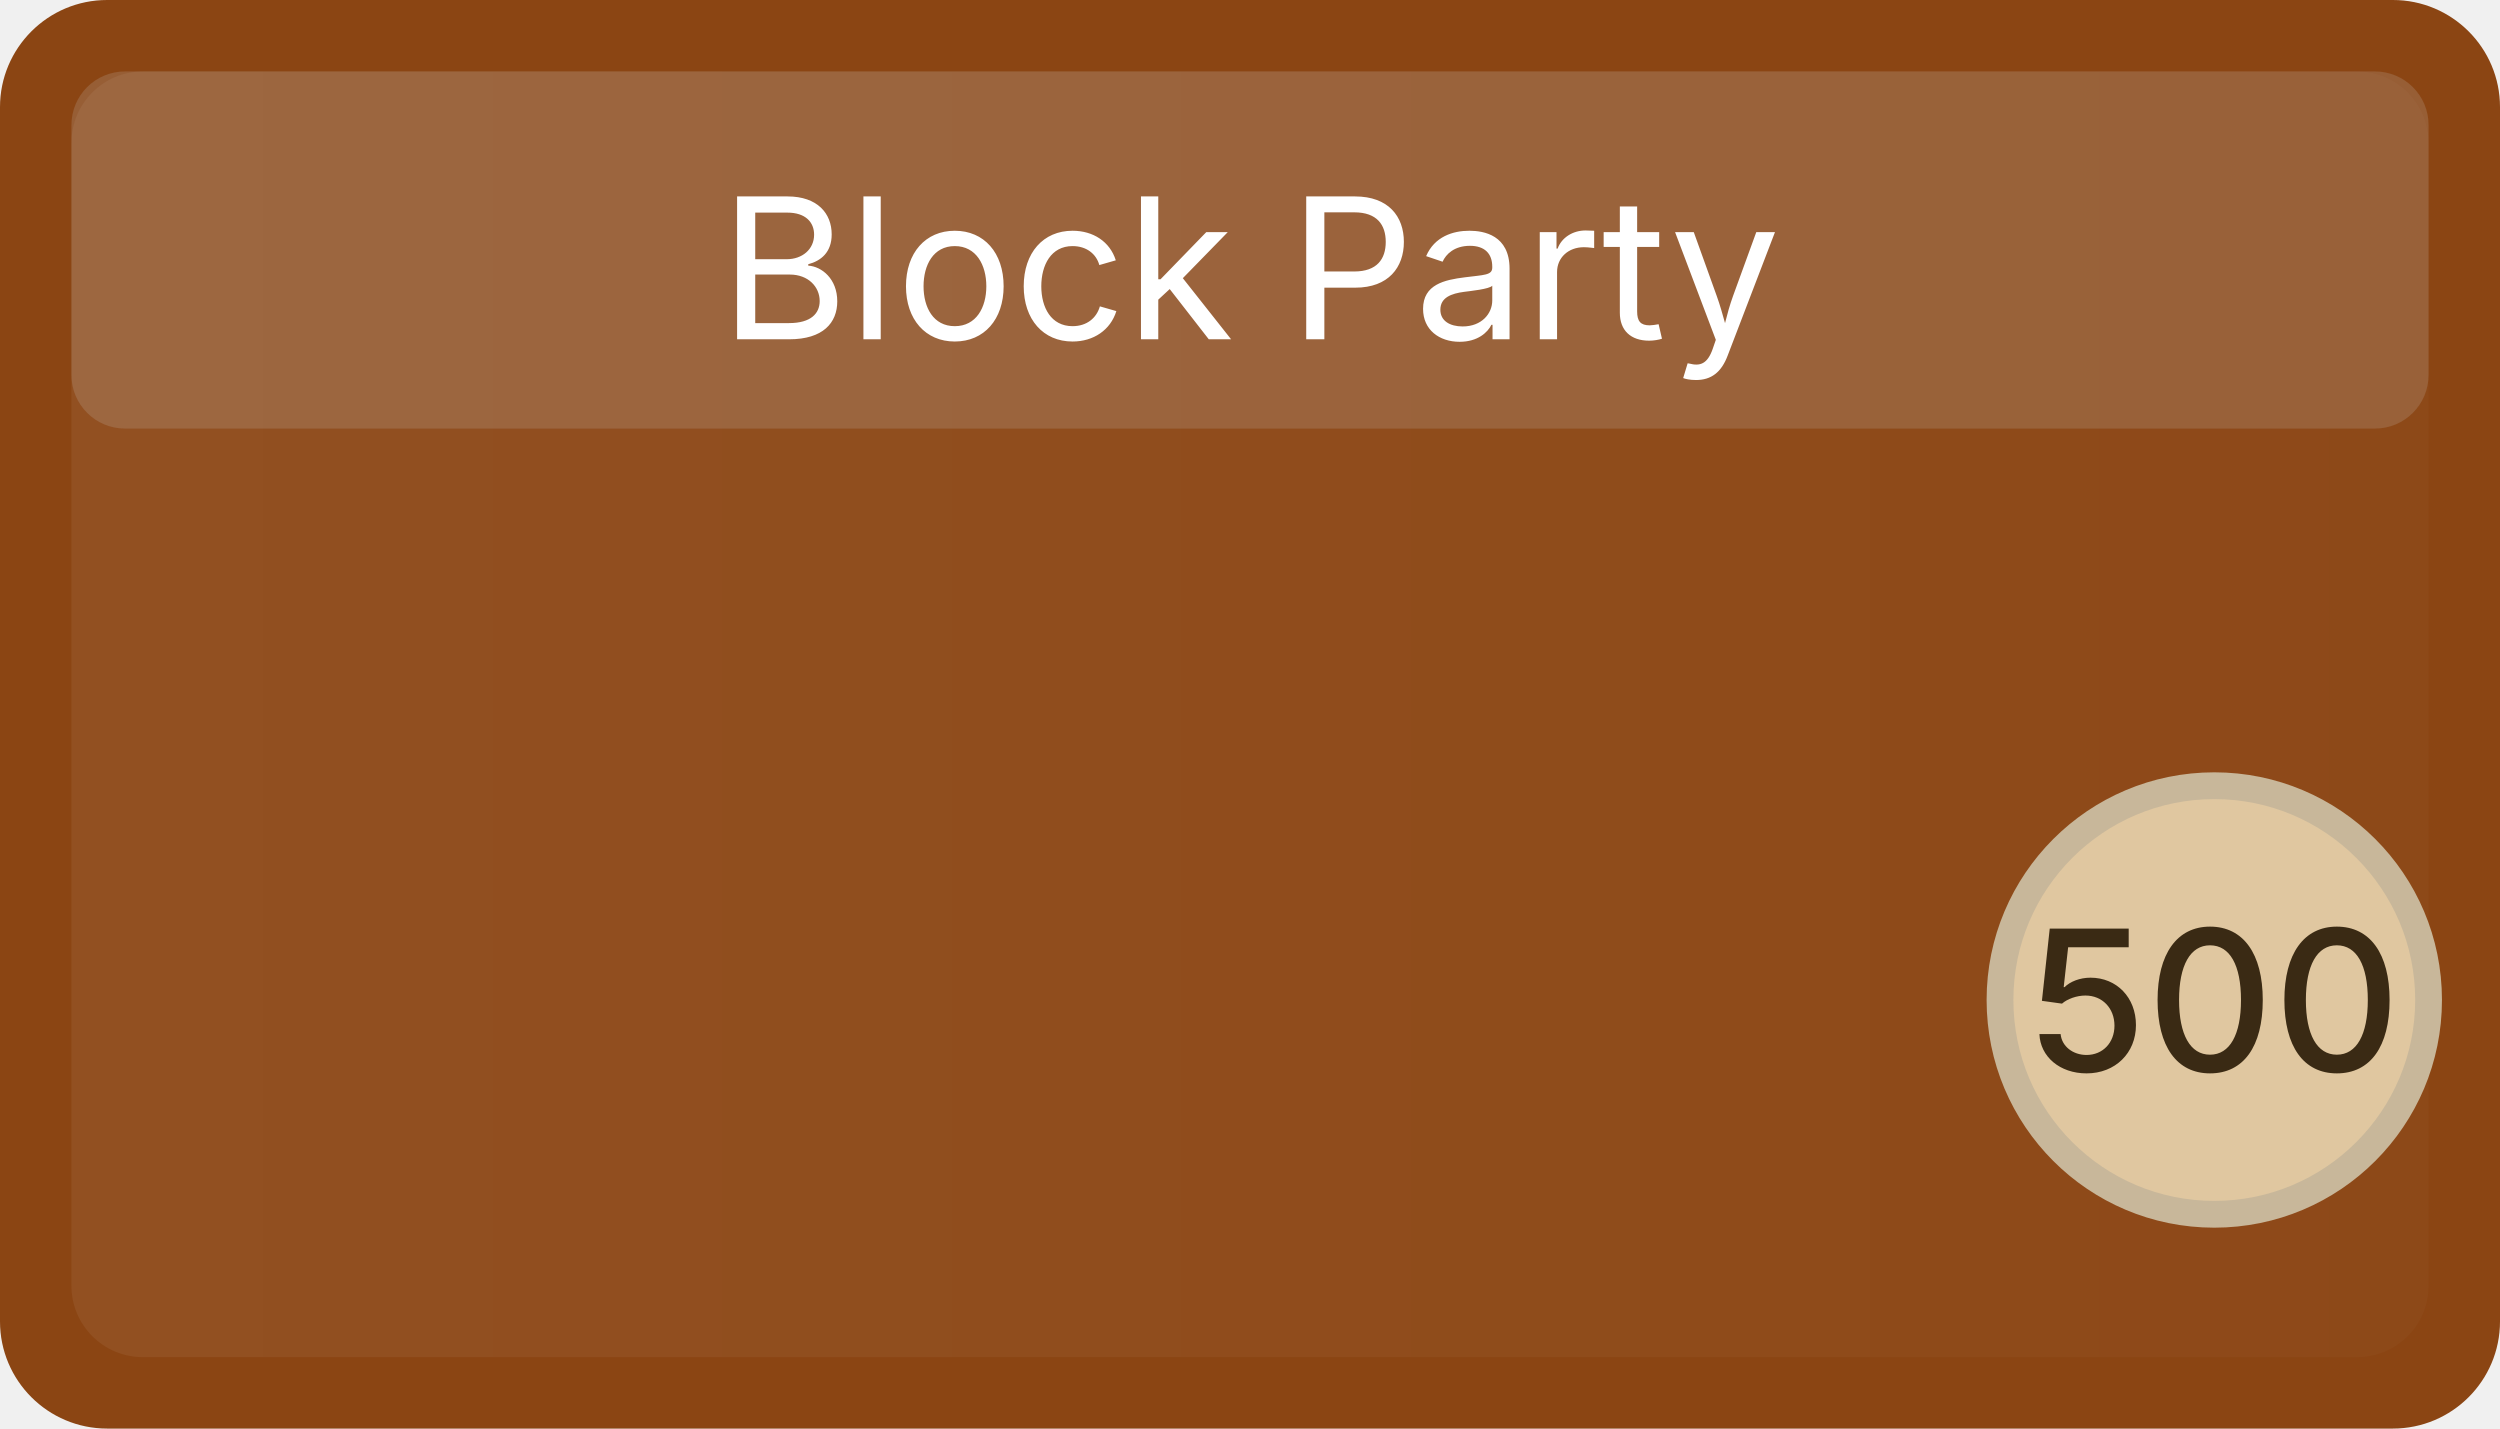
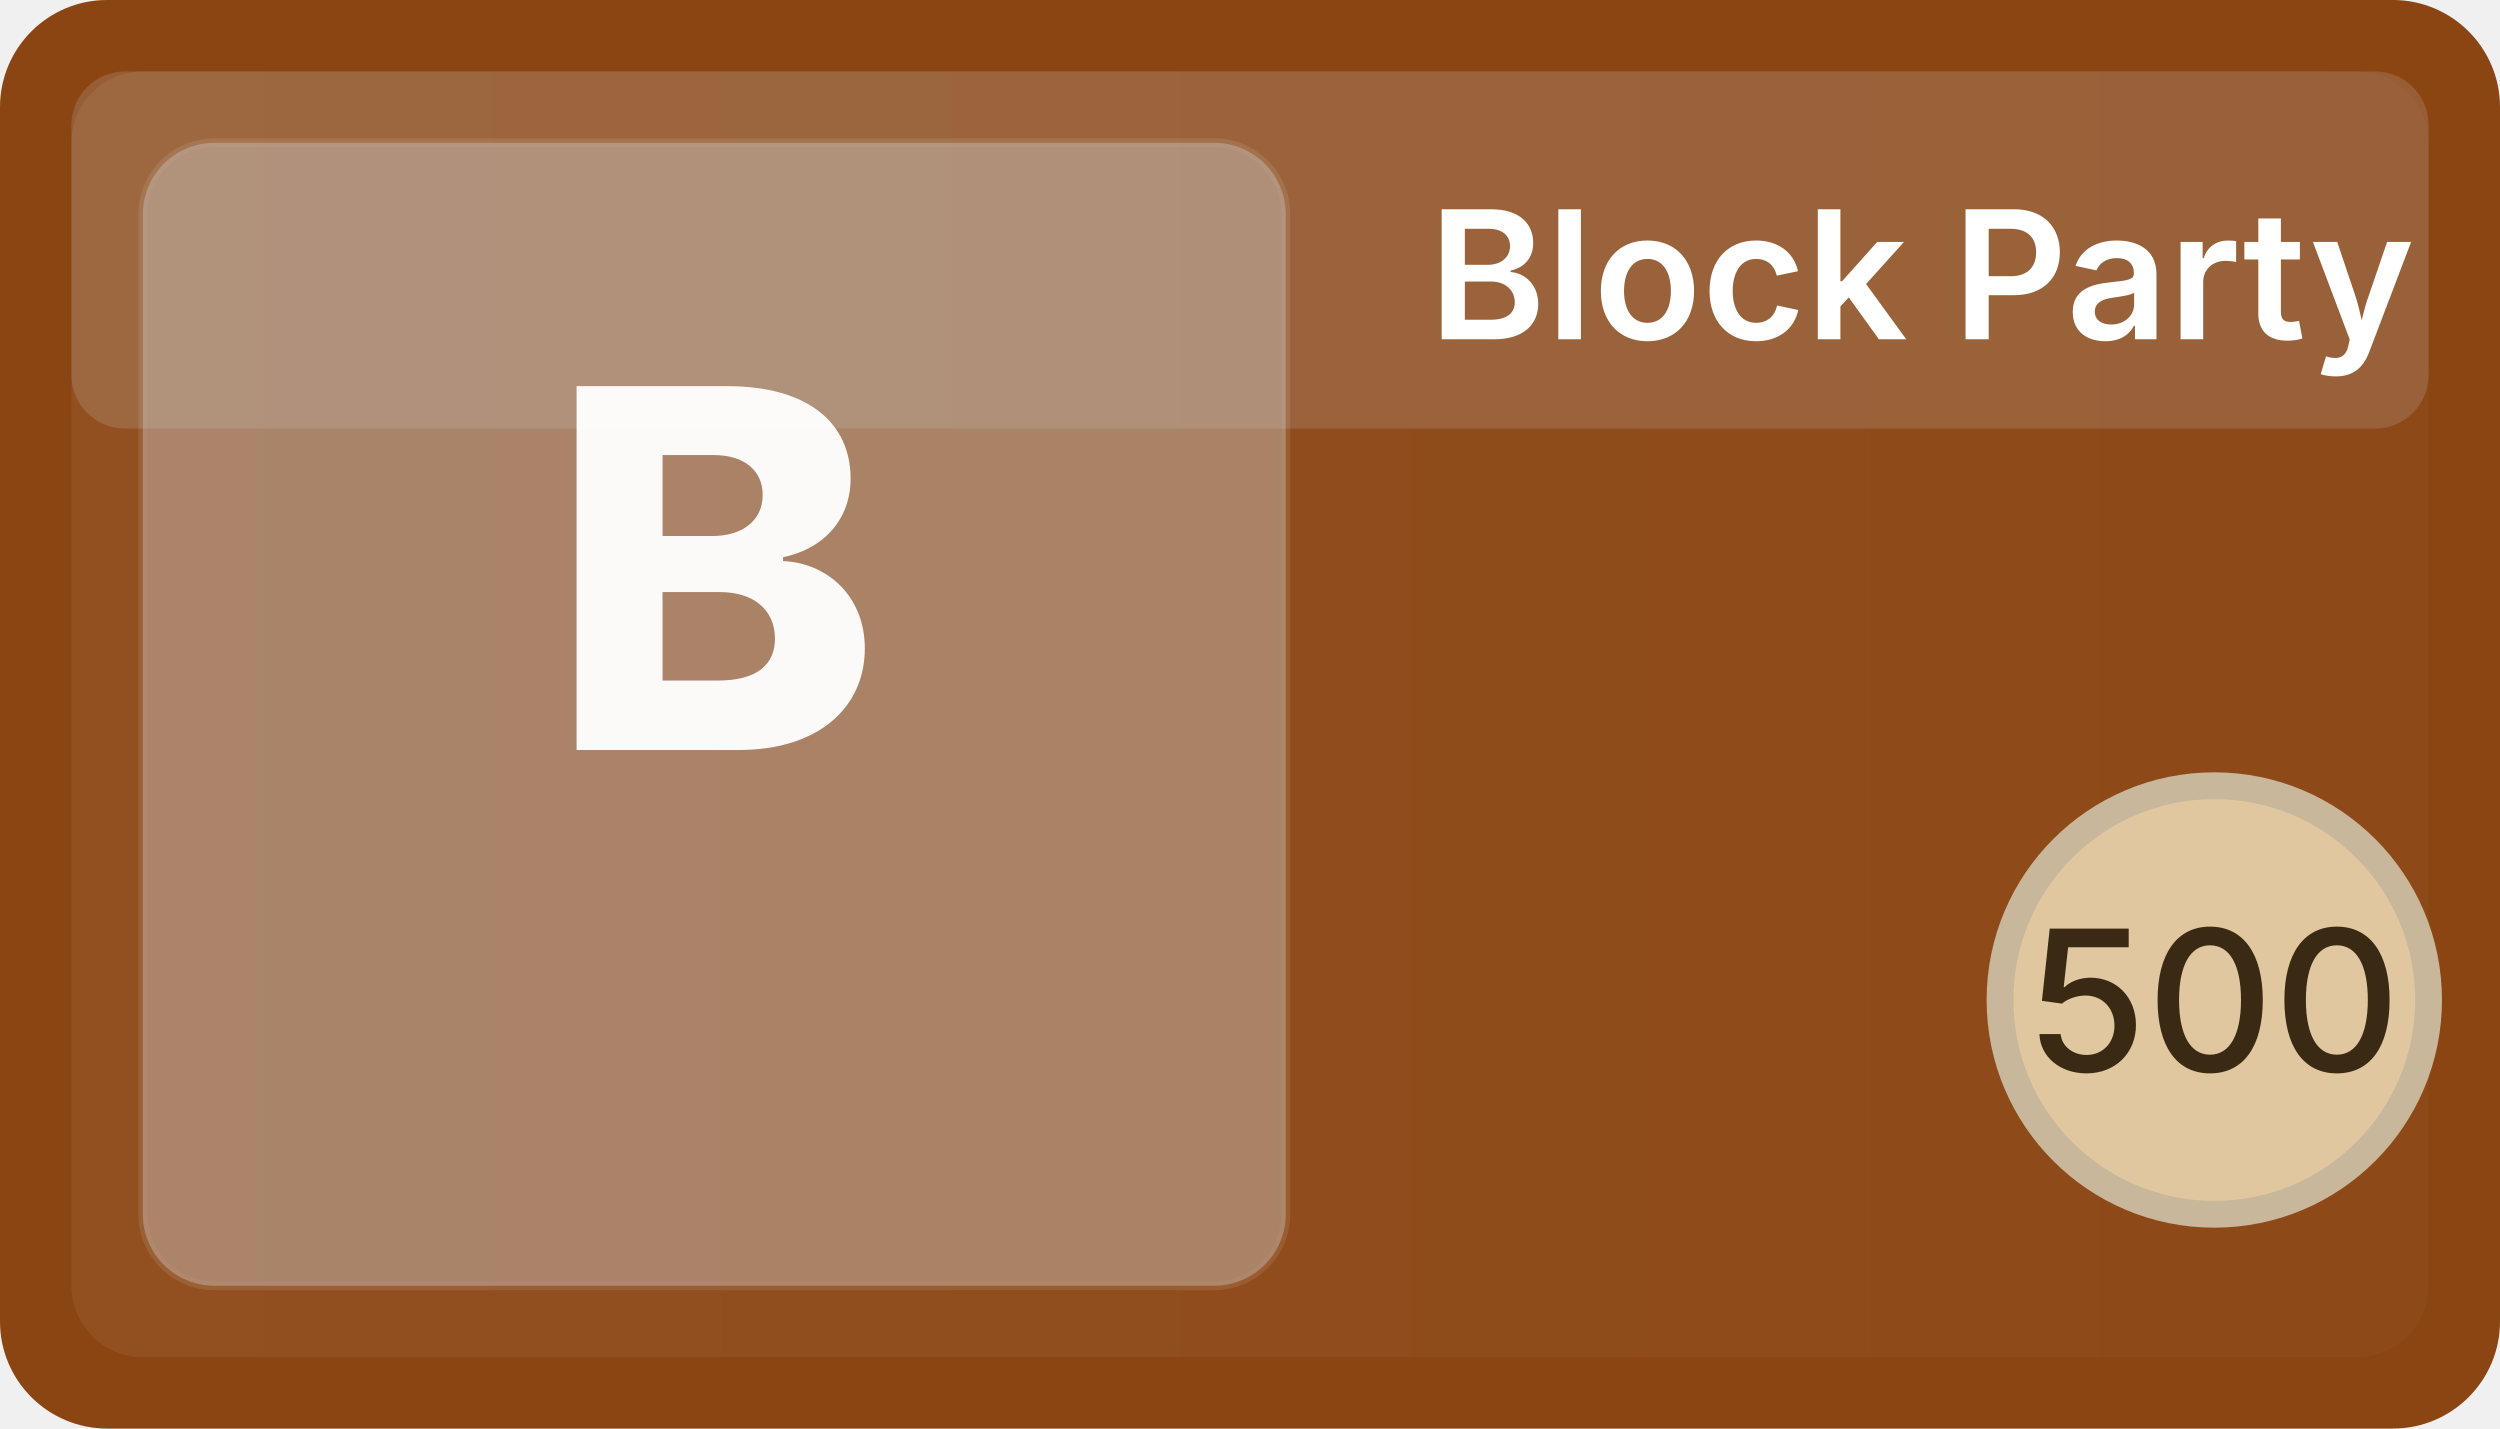
<svg xmlns="http://www.w3.org/2000/svg" width="140" height="80" viewBox="0 0 140 80" role="img" aria-label="Block Party">
  <defs>
    <linearGradient id="g-evt-block-party" x1="0" x2="1">
      <stop offset="0" stop-color="#ffffff" stop-opacity="0.06" />
      <stop offset="1" stop-color="#ffffff" stop-opacity="0.02" />
    </linearGradient>
  </defs>
  <rect x="0" y="0" width="140" height="80" rx="6" ry="6" fill="#8B4513" />
  <rect x="4" y="4" width="132" height="72" rx="4" ry="4" fill="url(#g-evt-block-party)" />
  <rect x="4" y="4" width="132" height="20" rx="3" ry="3" fill="#cccccc" opacity="0.18" />
-   <text x="70" y="19" font-family="Inter, Segoe UI, Arial, sans-serif" font-size="11" fill="#ffffff" font-weight="400" text-anchor="middle">Block Party</text>
+   <g class="ms-card-graphic" aria-hidden="true">
+     <rect x="8" y="8" width="64" height="64" rx="4" ry="4" fill="#cccccc" opacity="0.42" stroke="#ffffff" stroke-width="0.5" stroke-opacity="0.22" />
+     <text x="40" y="42" font-family="Inter, Segoe UI, Arial, sans-serif" font-size="28" fill="#ffffff" font-weight="800" text-anchor="middle" opacity="0.96">B</text>
+   </g>
+   <text x="80" y="19" font-family="Inter, Segoe UI, Arial, sans-serif" font-size="10" fill="#ffffff" font-weight="600" text-anchor="start">Block Party</text>
  <circle cx="124" cy="56" r="12" fill="#e0c7a0" stroke="#c8b79a" stroke-width="1.5" />
  <text x="124" y="60" font-family="Inter, Segoe UI, Arial, sans-serif" font-size="11" fill="#3a2a14" text-anchor="middle" font-weight="500">500</text>
</svg>
